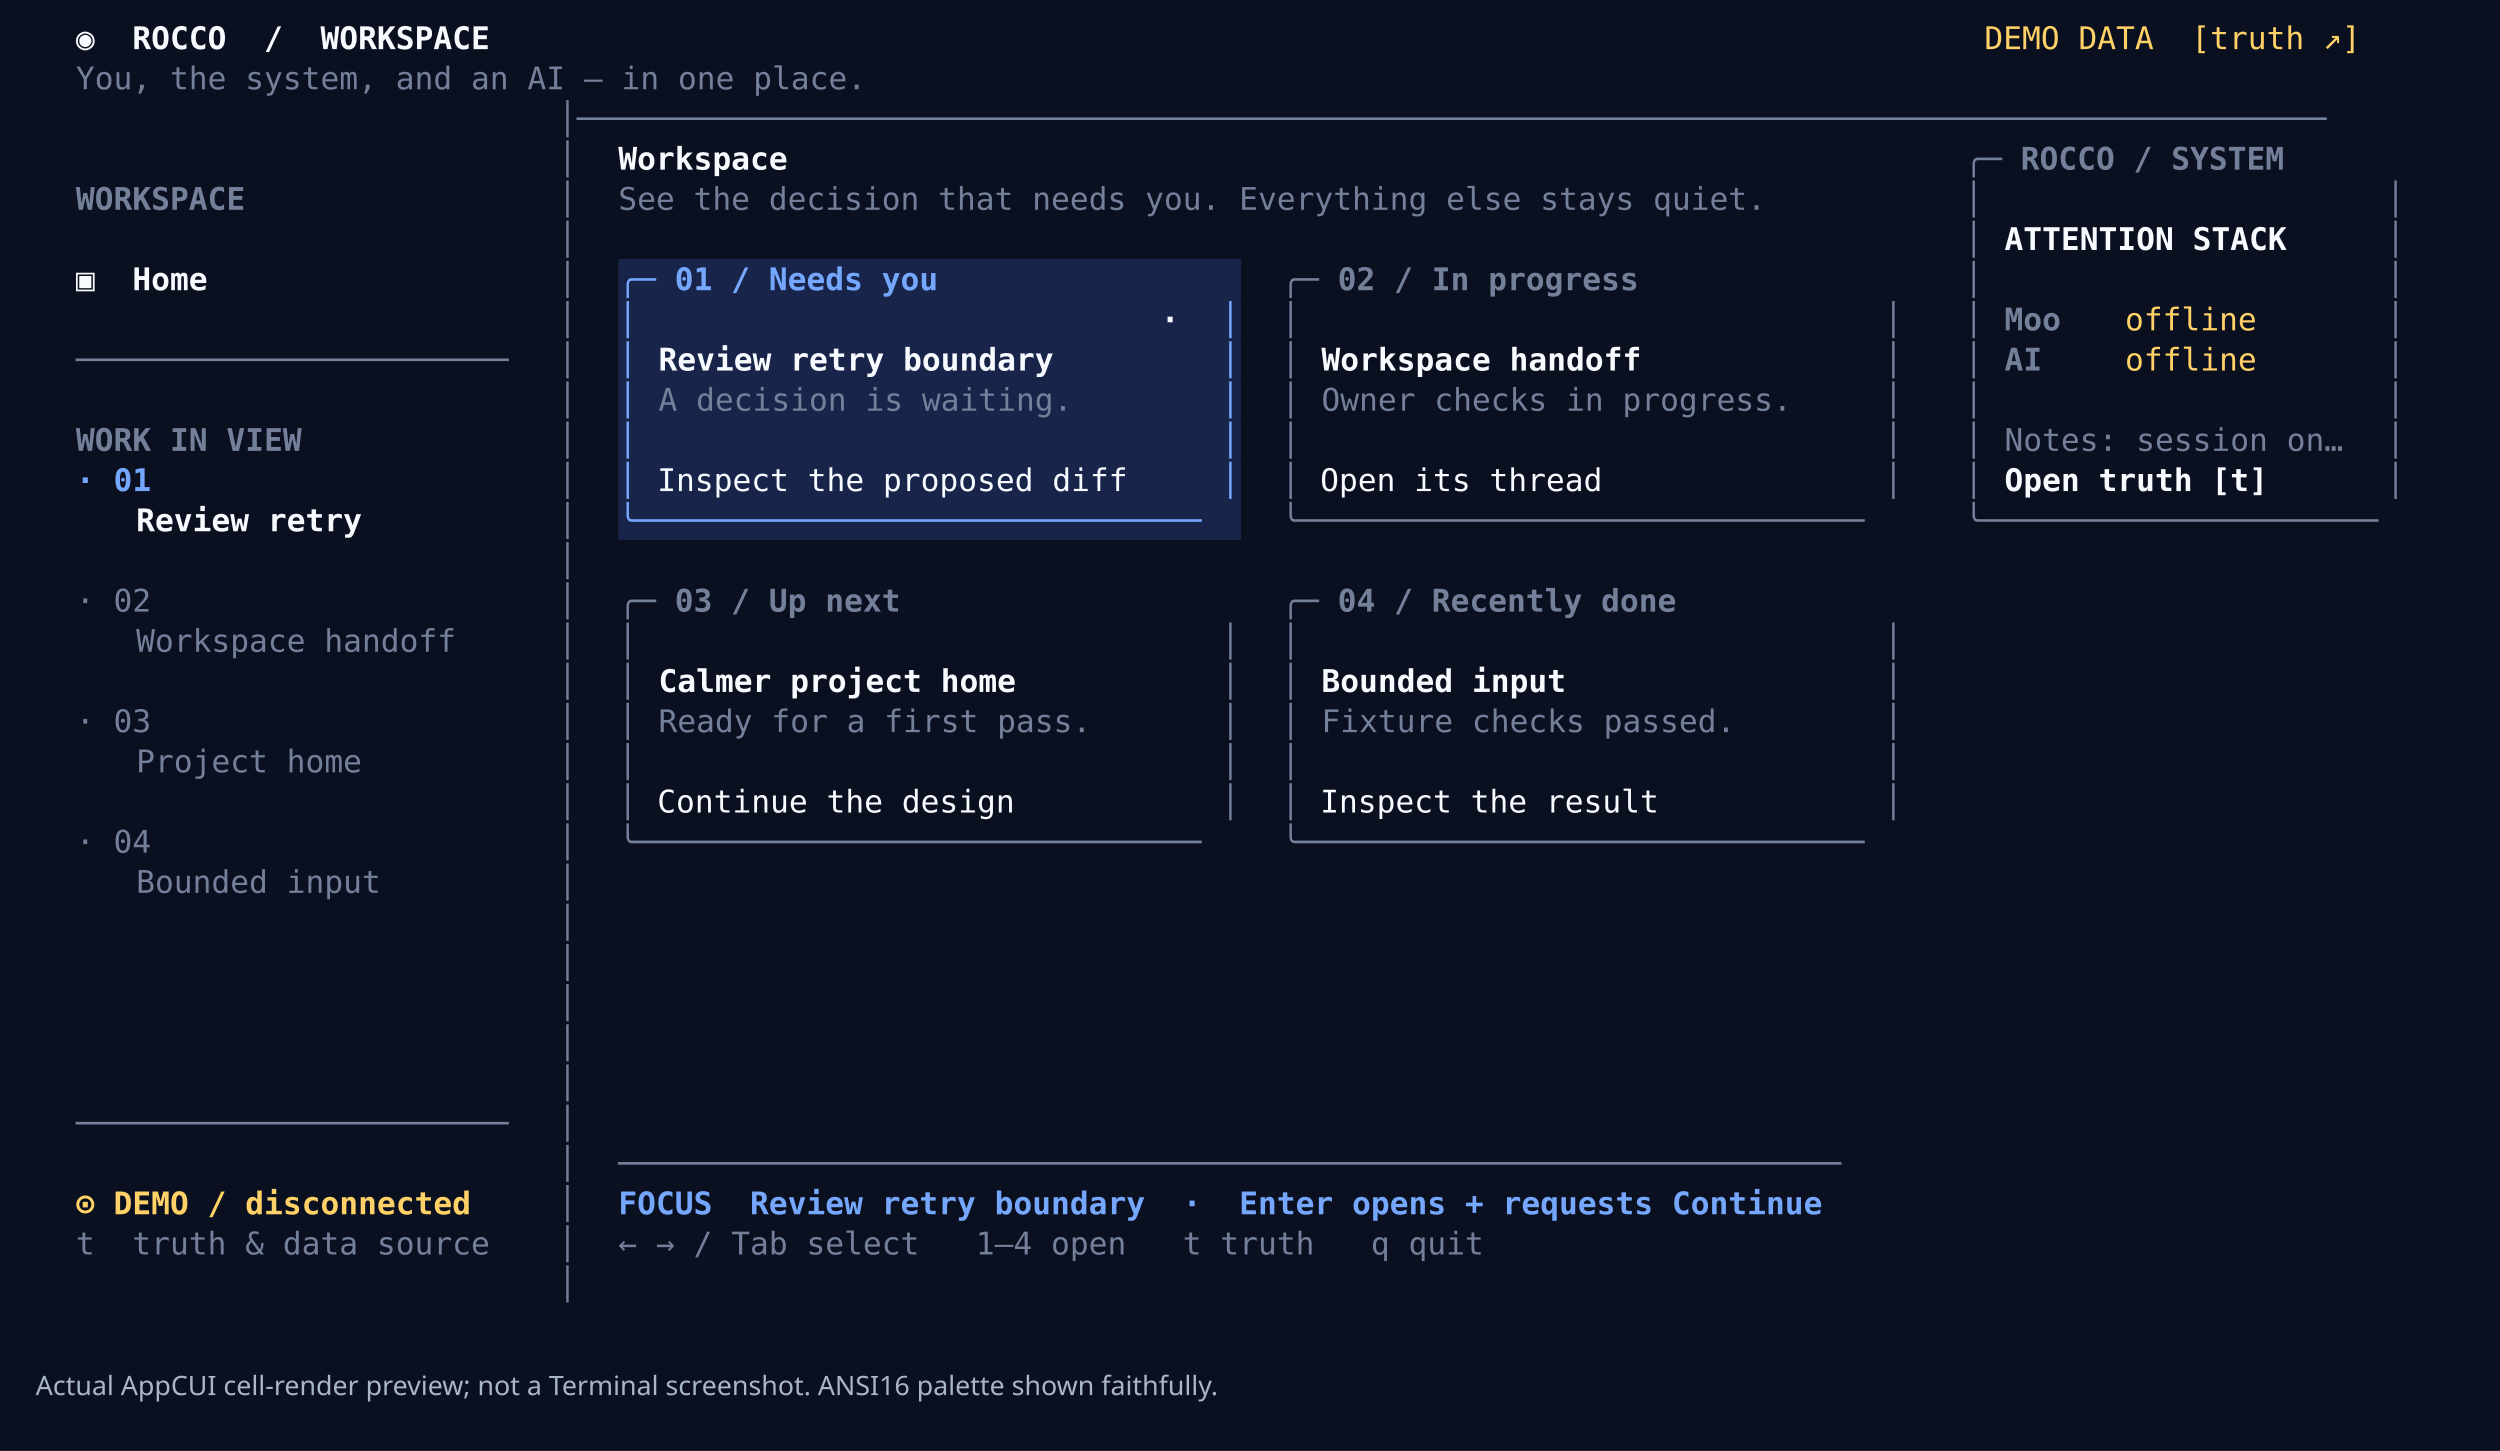
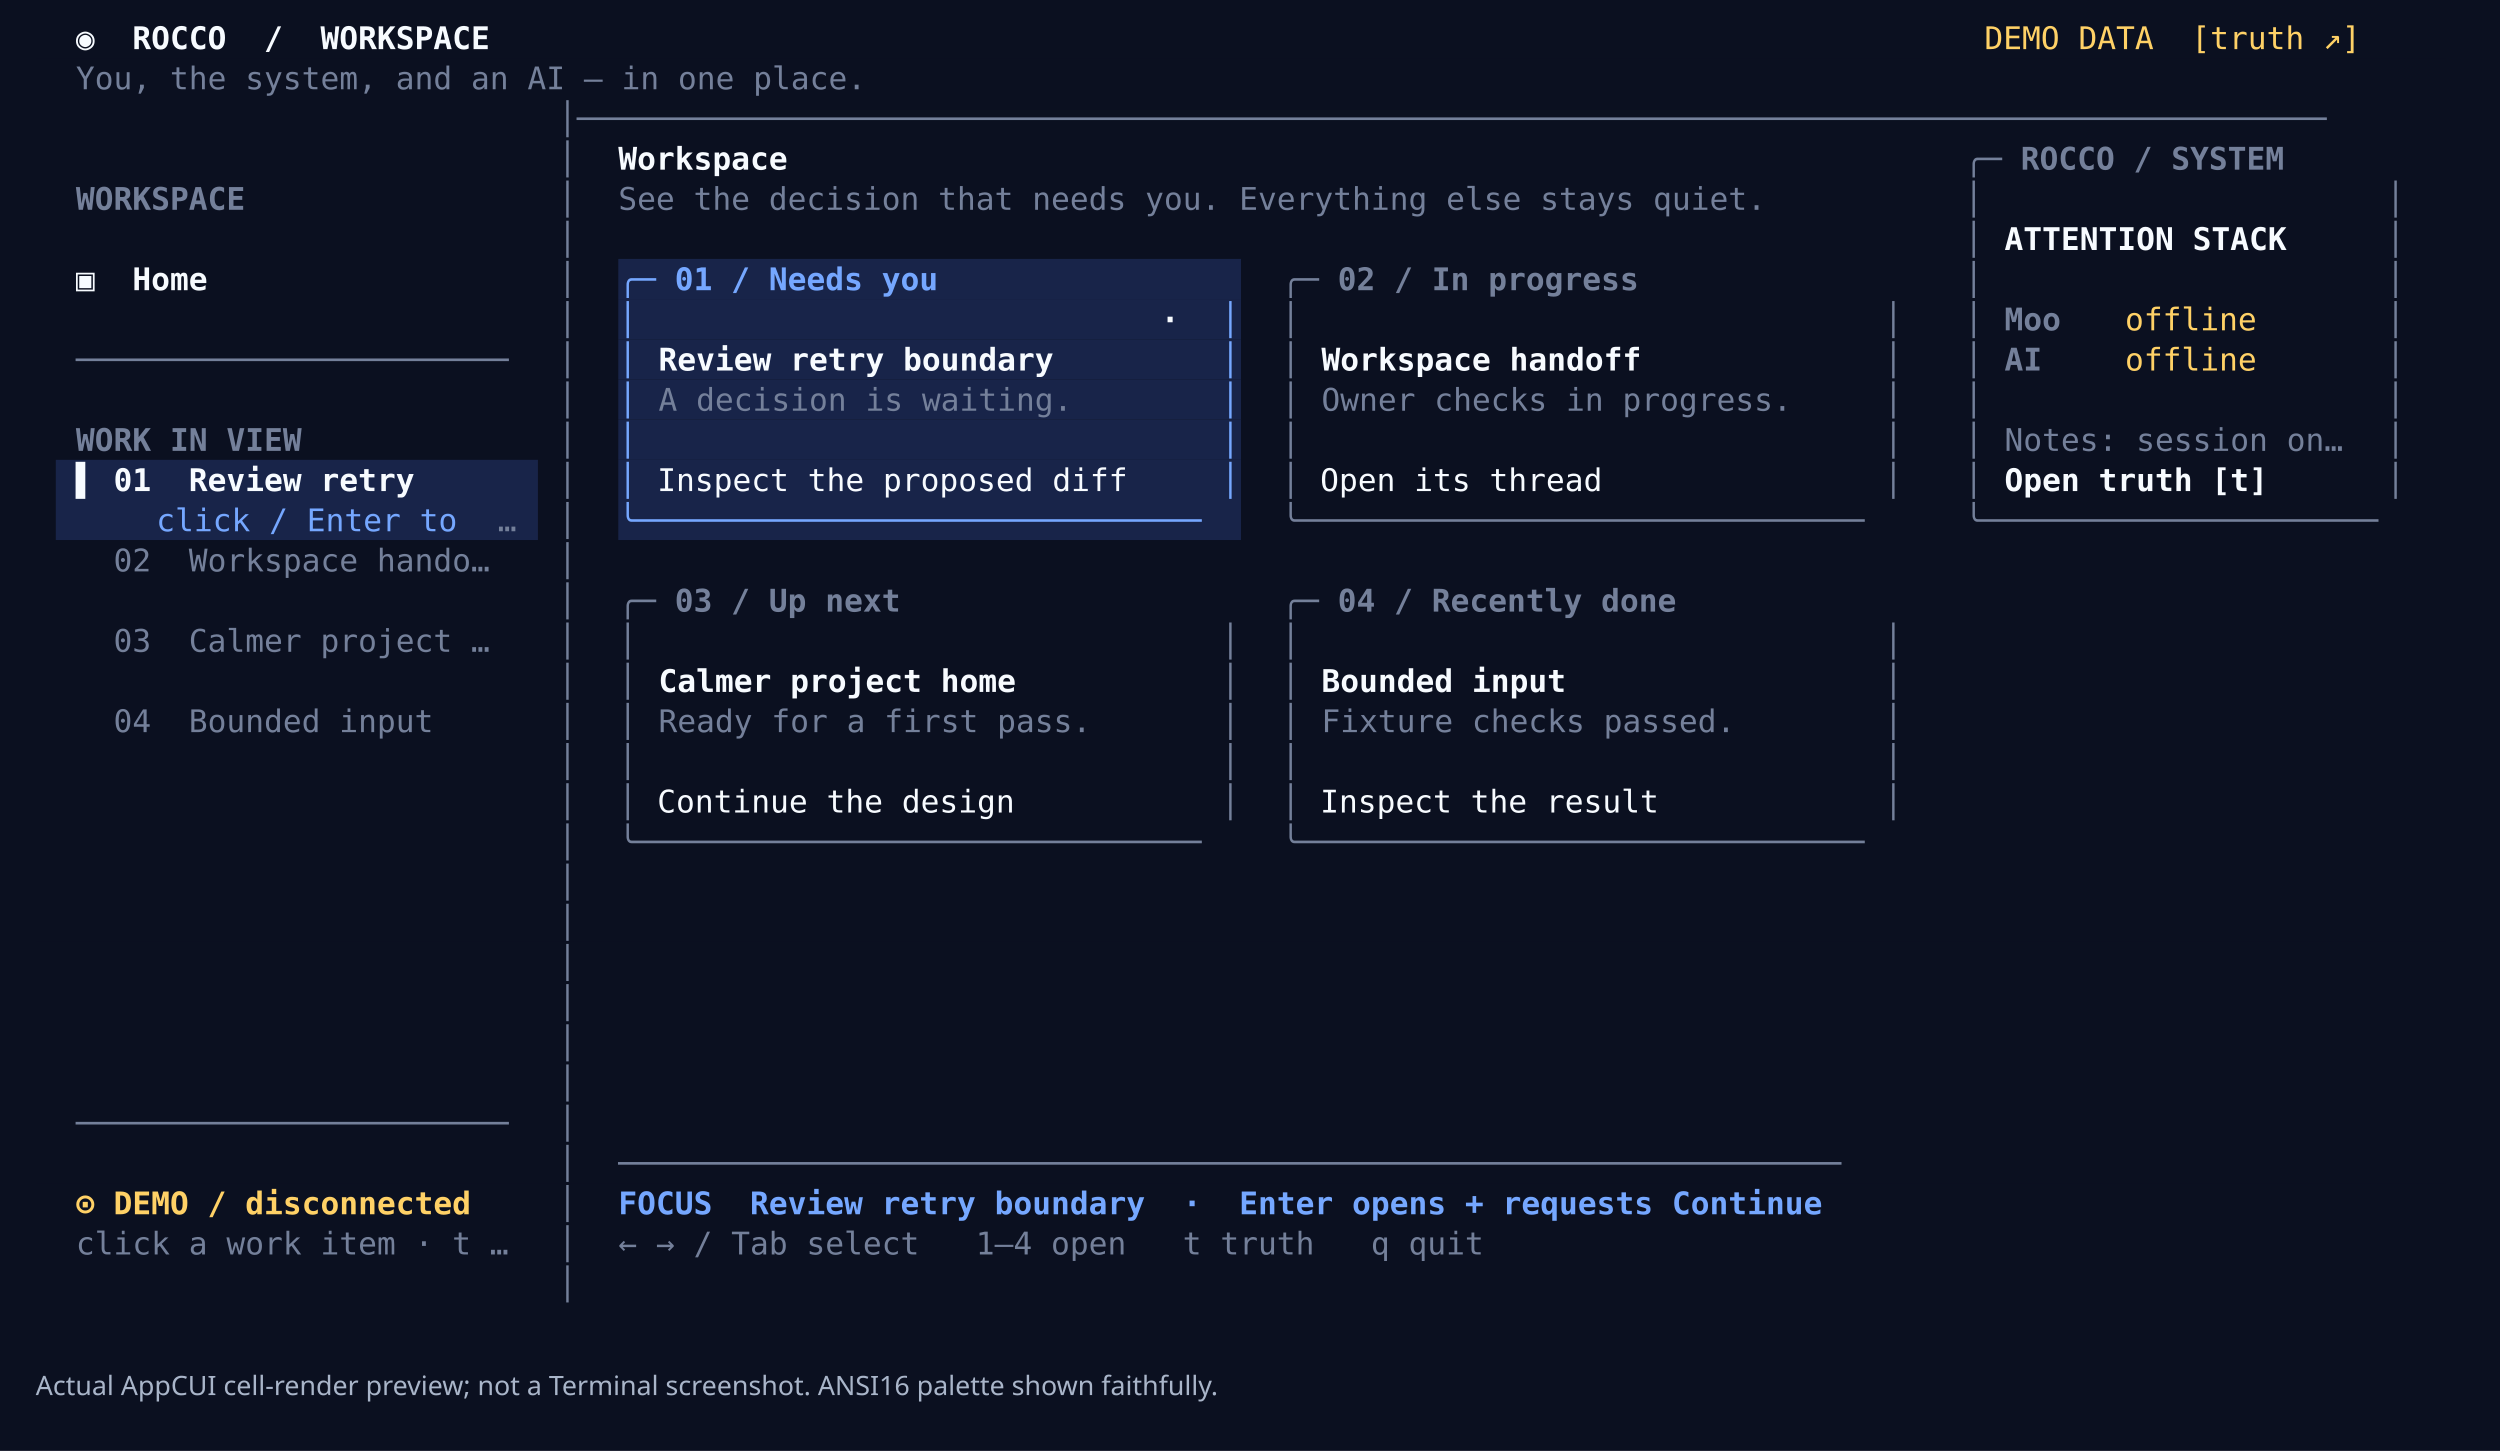
<svg xmlns="http://www.w3.org/2000/svg" width="1120" height="650" viewBox="0 0 1120 650">
  <rect width="1120" height="650" fill="#0b1020" />
  <rect x="16" y="8" width="1080" height="18" fill="#0b1020" />
  <text x="34" y="22" fill="#f7fbff" font-family="Menlo,monospace" font-size="14" xml:space="preserve" font-weight="700">◉  ROCCO  /  WORKSPACE</text>
  <text x="889" y="22" fill="#ffd166" font-family="Menlo,monospace" font-size="14" xml:space="preserve">DEMO DATA  [truth ↗]</text>
  <rect x="16" y="26" width="1080" height="18" fill="#0b1020" />
  <text x="34" y="40" fill="#74809a" font-family="Menlo,monospace" font-size="14" xml:space="preserve">You, the system, and an AI — in one place.</text>
  <rect x="16" y="44" width="1080" height="18" fill="#0b1020" />
  <text x="250" y="58" fill="#74809a" font-family="Menlo,monospace" font-size="14" xml:space="preserve">│─────────────────────────────────────────────────────────────────────────────────────────────</text>
  <rect x="16" y="62" width="1080" height="18" fill="#0b1020" />
  <text x="250" y="76" fill="#74809a" font-family="Menlo,monospace" font-size="14" xml:space="preserve">│</text>
  <text x="277" y="76" fill="#f7fbff" font-family="Menlo,monospace" font-size="14" xml:space="preserve" font-weight="700">Workspace</text>
  <text x="880" y="76" fill="#74809a" font-family="Menlo,monospace" font-size="14" xml:space="preserve" font-weight="700">╭─ ROCCO / SYSTEM </text>
  <rect x="16" y="80" width="1080" height="18" fill="#0b1020" />
  <text x="34" y="94" fill="#74809a" font-family="Menlo,monospace" font-size="14" xml:space="preserve" font-weight="700">WORKSPACE</text>
  <text x="250" y="94" fill="#74809a" font-family="Menlo,monospace" font-size="14" xml:space="preserve">│</text>
  <text x="277" y="94" fill="#74809a" font-family="Menlo,monospace" font-size="14" xml:space="preserve">See the decision that needs you. Everything else stays quiet.</text>
  <text x="880" y="94" fill="#74809a" font-family="Menlo,monospace" font-size="14" xml:space="preserve">│</text>
  <text x="1069" y="94" fill="#74809a" font-family="Menlo,monospace" font-size="14" xml:space="preserve">│</text>
  <rect x="16" y="98" width="1080" height="18" fill="#0b1020" />
  <text x="250" y="112" fill="#74809a" font-family="Menlo,monospace" font-size="14" xml:space="preserve">│</text>
  <text x="880" y="112" fill="#74809a" font-family="Menlo,monospace" font-size="14" xml:space="preserve">│</text>
  <text x="898" y="112" fill="#f7fbff" font-family="Menlo,monospace" font-size="14" xml:space="preserve" font-weight="700">ATTENTION STACK</text>
  <text x="1069" y="112" fill="#74809a" font-family="Menlo,monospace" font-size="14" xml:space="preserve">│</text>
  <rect x="16" y="116" width="261" height="18" fill="#0b1020" />
  <rect x="277" y="116" width="279" height="18" fill="#182449" />
  <rect x="556" y="116" width="540" height="18" fill="#0b1020" />
  <text x="34" y="130" fill="#f7fbff" font-family="Menlo,monospace" font-size="14" xml:space="preserve" font-weight="700">▣  Home</text>
  <text x="250" y="130" fill="#74809a" font-family="Menlo,monospace" font-size="14" xml:space="preserve">│</text>
  <text x="277" y="130" fill="#75a7ff" font-family="Menlo,monospace" font-size="14" xml:space="preserve" font-weight="700">╭─ 01 / Needs you </text>
  <text x="574" y="130" fill="#74809a" font-family="Menlo,monospace" font-size="14" xml:space="preserve" font-weight="700">╭─ 02 / In progress </text>
  <text x="880" y="130" fill="#74809a" font-family="Menlo,monospace" font-size="14" xml:space="preserve">│</text>
  <text x="1069" y="130" fill="#74809a" font-family="Menlo,monospace" font-size="14" xml:space="preserve">│</text>
  <rect x="16" y="134" width="261" height="18" fill="#0b1020" />
  <rect x="277" y="134" width="279" height="18" fill="#182449" />
  <rect x="556" y="134" width="540" height="18" fill="#0b1020" />
  <text x="250" y="148" fill="#74809a" font-family="Menlo,monospace" font-size="14" xml:space="preserve">│</text>
  <text x="277" y="148" fill="#75a7ff" font-family="Menlo,monospace" font-size="14" xml:space="preserve">│</text>
  <text x="520" y="148" fill="#f7fbff" font-family="Menlo,monospace" font-size="14" xml:space="preserve" font-weight="700">·</text>
  <text x="547" y="148" fill="#75a7ff" font-family="Menlo,monospace" font-size="14" xml:space="preserve">│</text>
  <text x="574" y="148" fill="#74809a" font-family="Menlo,monospace" font-size="14" xml:space="preserve">│</text>
  <text x="844" y="148" fill="#74809a" font-family="Menlo,monospace" font-size="14" xml:space="preserve">│</text>
  <text x="880" y="148" fill="#74809a" font-family="Menlo,monospace" font-size="14" xml:space="preserve">│</text>
  <text x="898" y="148" fill="#74809a" font-family="Menlo,monospace" font-size="14" xml:space="preserve" font-weight="700">Moo</text>
  <text x="952" y="148" fill="#ffd166" font-family="Menlo,monospace" font-size="14" xml:space="preserve">offline</text>
  <text x="1069" y="148" fill="#74809a" font-family="Menlo,monospace" font-size="14" xml:space="preserve">│</text>
  <rect x="16" y="152" width="261" height="18" fill="#0b1020" />
  <rect x="277" y="152" width="279" height="18" fill="#182449" />
  <rect x="556" y="152" width="540" height="18" fill="#0b1020" />
  <text x="34" y="166" fill="#74809a" font-family="Menlo,monospace" font-size="14" xml:space="preserve">───────────────────────</text>
  <text x="250" y="166" fill="#74809a" font-family="Menlo,monospace" font-size="14" xml:space="preserve">│</text>
  <text x="277" y="166" fill="#75a7ff" font-family="Menlo,monospace" font-size="14" xml:space="preserve">│</text>
  <text x="295" y="166" fill="#f7fbff" font-family="Menlo,monospace" font-size="14" xml:space="preserve" font-weight="700">Review retry boundary</text>
  <text x="547" y="166" fill="#75a7ff" font-family="Menlo,monospace" font-size="14" xml:space="preserve">│</text>
  <text x="574" y="166" fill="#74809a" font-family="Menlo,monospace" font-size="14" xml:space="preserve">│</text>
  <text x="592" y="166" fill="#f7fbff" font-family="Menlo,monospace" font-size="14" xml:space="preserve" font-weight="700">Workspace handoff</text>
  <text x="844" y="166" fill="#74809a" font-family="Menlo,monospace" font-size="14" xml:space="preserve">│</text>
  <text x="880" y="166" fill="#74809a" font-family="Menlo,monospace" font-size="14" xml:space="preserve">│</text>
  <text x="898" y="166" fill="#74809a" font-family="Menlo,monospace" font-size="14" xml:space="preserve" font-weight="700">AI</text>
  <text x="952" y="166" fill="#ffd166" font-family="Menlo,monospace" font-size="14" xml:space="preserve">offline</text>
  <text x="1069" y="166" fill="#74809a" font-family="Menlo,monospace" font-size="14" xml:space="preserve">│</text>
  <rect x="16" y="170" width="261" height="18" fill="#0b1020" />
  <rect x="277" y="170" width="279" height="18" fill="#182449" />
  <rect x="556" y="170" width="540" height="18" fill="#0b1020" />
  <text x="250" y="184" fill="#74809a" font-family="Menlo,monospace" font-size="14" xml:space="preserve">│</text>
  <text x="277" y="184" fill="#75a7ff" font-family="Menlo,monospace" font-size="14" xml:space="preserve">│</text>
  <text x="295" y="184" fill="#74809a" font-family="Menlo,monospace" font-size="14" xml:space="preserve">A decision is waiting.</text>
  <text x="547" y="184" fill="#75a7ff" font-family="Menlo,monospace" font-size="14" xml:space="preserve">│</text>
  <text x="574" y="184" fill="#74809a" font-family="Menlo,monospace" font-size="14" xml:space="preserve">│</text>
  <text x="592" y="184" fill="#74809a" font-family="Menlo,monospace" font-size="14" xml:space="preserve">Owner checks in progress.</text>
  <text x="844" y="184" fill="#74809a" font-family="Menlo,monospace" font-size="14" xml:space="preserve">│</text>
  <text x="880" y="184" fill="#74809a" font-family="Menlo,monospace" font-size="14" xml:space="preserve">│</text>
  <text x="1069" y="184" fill="#74809a" font-family="Menlo,monospace" font-size="14" xml:space="preserve">│</text>
  <rect x="16" y="188" width="261" height="18" fill="#0b1020" />
  <rect x="277" y="188" width="279" height="18" fill="#182449" />
  <rect x="556" y="188" width="540" height="18" fill="#0b1020" />
  <text x="34" y="202" fill="#74809a" font-family="Menlo,monospace" font-size="14" xml:space="preserve" font-weight="700">WORK IN VIEW</text>
  <text x="250" y="202" fill="#74809a" font-family="Menlo,monospace" font-size="14" xml:space="preserve">│</text>
  <text x="277" y="202" fill="#75a7ff" font-family="Menlo,monospace" font-size="14" xml:space="preserve">│</text>
  <text x="547" y="202" fill="#75a7ff" font-family="Menlo,monospace" font-size="14" xml:space="preserve">│</text>
  <text x="574" y="202" fill="#74809a" font-family="Menlo,monospace" font-size="14" xml:space="preserve">│</text>
  <text x="844" y="202" fill="#74809a" font-family="Menlo,monospace" font-size="14" xml:space="preserve">│</text>
  <text x="880" y="202" fill="#74809a" font-family="Menlo,monospace" font-size="14" xml:space="preserve">│</text>
  <text x="898" y="202" fill="#74809a" font-family="Menlo,monospace" font-size="14" xml:space="preserve">Notes: session on…</text>
  <text x="1069" y="202" fill="#74809a" font-family="Menlo,monospace" font-size="14" xml:space="preserve">│</text>
-   <rect x="16" y="206" width="261" height="18" fill="#0b1020" />
+   <rect x="16" y="206" width="9" height="18" fill="#0b1020" />
+   <rect x="25" y="206" width="216" height="18" fill="#182449" />
+   <rect x="241" y="206" width="36" height="18" fill="#0b1020" />
  <rect x="277" y="206" width="279" height="18" fill="#182449" />
  <rect x="556" y="206" width="540" height="18" fill="#0b1020" />
-   <text x="34" y="220" fill="#75a7ff" font-family="Menlo,monospace" font-size="14" xml:space="preserve" font-weight="700">· 01</text>
+   <text x="34" y="220" fill="#f7fbff" font-family="Menlo,monospace" font-size="14" xml:space="preserve" font-weight="700">▌ 01  Review retry</text>
  <text x="250" y="220" fill="#74809a" font-family="Menlo,monospace" font-size="14" xml:space="preserve">│</text>
  <text x="277" y="220" fill="#75a7ff" font-family="Menlo,monospace" font-size="14" xml:space="preserve">│</text>
  <text x="286" y="220" fill="#f7fbff" font-family="Menlo,monospace" font-size="14" xml:space="preserve"> Inspect the proposed diff   </text>
  <text x="547" y="220" fill="#75a7ff" font-family="Menlo,monospace" font-size="14" xml:space="preserve">│</text>
  <text x="574" y="220" fill="#74809a" font-family="Menlo,monospace" font-size="14" xml:space="preserve">│</text>
  <text x="583" y="220" fill="#f7fbff" font-family="Menlo,monospace" font-size="14" xml:space="preserve"> Open its thread             </text>
  <text x="844" y="220" fill="#74809a" font-family="Menlo,monospace" font-size="14" xml:space="preserve">│</text>
  <text x="880" y="220" fill="#74809a" font-family="Menlo,monospace" font-size="14" xml:space="preserve">│</text>
  <text x="898" y="220" fill="#f7fbff" font-family="Menlo,monospace" font-size="14" xml:space="preserve" font-weight="700">Open truth [t]</text>
  <text x="1069" y="220" fill="#74809a" font-family="Menlo,monospace" font-size="14" xml:space="preserve">│</text>
-   <rect x="16" y="224" width="261" height="18" fill="#0b1020" />
+   <rect x="16" y="224" width="9" height="18" fill="#0b1020" />
+   <rect x="25" y="224" width="216" height="18" fill="#182449" />
+   <rect x="241" y="224" width="36" height="18" fill="#0b1020" />
  <rect x="277" y="224" width="279" height="18" fill="#182449" />
  <rect x="556" y="224" width="540" height="18" fill="#0b1020" />
-   <text x="61" y="238" fill="#f7fbff" font-family="Menlo,monospace" font-size="14" xml:space="preserve" font-weight="700">Review retry</text>
+   <text x="70" y="238" fill="#75a7ff" font-family="Menlo,monospace" font-size="14" xml:space="preserve">click / Enter to </text>
+   <text x="223" y="238" fill="#74809a" font-family="Menlo,monospace" font-size="14" xml:space="preserve">…</text>
  <text x="250" y="238" fill="#74809a" font-family="Menlo,monospace" font-size="14" xml:space="preserve">│</text>
  <text x="277" y="238" fill="#75a7ff" font-family="Menlo,monospace" font-size="14" xml:space="preserve">╰──────────────────────────────</text>
  <text x="574" y="238" fill="#74809a" font-family="Menlo,monospace" font-size="14" xml:space="preserve">╰──────────────────────────────</text>
  <text x="880" y="238" fill="#74809a" font-family="Menlo,monospace" font-size="14" xml:space="preserve">╰─────────────────────</text>
  <rect x="16" y="242" width="1080" height="18" fill="#0b1020" />
+   <text x="34" y="256" fill="#74809a" font-family="Menlo,monospace" font-size="14" xml:space="preserve">  02  Workspace hando…</text>
  <text x="250" y="256" fill="#74809a" font-family="Menlo,monospace" font-size="14" xml:space="preserve">│</text>
  <rect x="16" y="260" width="1080" height="18" fill="#0b1020" />
-   <text x="34" y="274" fill="#74809a" font-family="Menlo,monospace" font-size="14" xml:space="preserve">· 02</text>
  <text x="250" y="274" fill="#74809a" font-family="Menlo,monospace" font-size="14" xml:space="preserve">│</text>
  <text x="277" y="274" fill="#74809a" font-family="Menlo,monospace" font-size="14" xml:space="preserve" font-weight="700">╭─ 03 / Up next </text>
  <text x="574" y="274" fill="#74809a" font-family="Menlo,monospace" font-size="14" xml:space="preserve" font-weight="700">╭─ 04 / Recently done </text>
  <rect x="16" y="278" width="1080" height="18" fill="#0b1020" />
-   <text x="61" y="292" fill="#74809a" font-family="Menlo,monospace" font-size="14" xml:space="preserve">Workspace handoff</text>
+   <text x="34" y="292" fill="#74809a" font-family="Menlo,monospace" font-size="14" xml:space="preserve">  03  Calmer project …</text>
  <text x="250" y="292" fill="#74809a" font-family="Menlo,monospace" font-size="14" xml:space="preserve">│</text>
  <text x="277" y="292" fill="#74809a" font-family="Menlo,monospace" font-size="14" xml:space="preserve">│</text>
  <text x="547" y="292" fill="#74809a" font-family="Menlo,monospace" font-size="14" xml:space="preserve">│</text>
  <text x="574" y="292" fill="#74809a" font-family="Menlo,monospace" font-size="14" xml:space="preserve">│</text>
  <text x="844" y="292" fill="#74809a" font-family="Menlo,monospace" font-size="14" xml:space="preserve">│</text>
  <rect x="16" y="296" width="1080" height="18" fill="#0b1020" />
  <text x="250" y="310" fill="#74809a" font-family="Menlo,monospace" font-size="14" xml:space="preserve">│</text>
  <text x="277" y="310" fill="#74809a" font-family="Menlo,monospace" font-size="14" xml:space="preserve">│</text>
  <text x="295" y="310" fill="#f7fbff" font-family="Menlo,monospace" font-size="14" xml:space="preserve" font-weight="700">Calmer project home</text>
  <text x="547" y="310" fill="#74809a" font-family="Menlo,monospace" font-size="14" xml:space="preserve">│</text>
  <text x="574" y="310" fill="#74809a" font-family="Menlo,monospace" font-size="14" xml:space="preserve">│</text>
  <text x="592" y="310" fill="#f7fbff" font-family="Menlo,monospace" font-size="14" xml:space="preserve" font-weight="700">Bounded input</text>
  <text x="844" y="310" fill="#74809a" font-family="Menlo,monospace" font-size="14" xml:space="preserve">│</text>
  <rect x="16" y="314" width="1080" height="18" fill="#0b1020" />
-   <text x="34" y="328" fill="#74809a" font-family="Menlo,monospace" font-size="14" xml:space="preserve">· 03</text>
+   <text x="34" y="328" fill="#74809a" font-family="Menlo,monospace" font-size="14" xml:space="preserve">  04  Bounded input</text>
  <text x="250" y="328" fill="#74809a" font-family="Menlo,monospace" font-size="14" xml:space="preserve">│</text>
  <text x="277" y="328" fill="#74809a" font-family="Menlo,monospace" font-size="14" xml:space="preserve">│</text>
  <text x="295" y="328" fill="#74809a" font-family="Menlo,monospace" font-size="14" xml:space="preserve">Ready for a first pass.</text>
  <text x="547" y="328" fill="#74809a" font-family="Menlo,monospace" font-size="14" xml:space="preserve">│</text>
  <text x="574" y="328" fill="#74809a" font-family="Menlo,monospace" font-size="14" xml:space="preserve">│</text>
  <text x="592" y="328" fill="#74809a" font-family="Menlo,monospace" font-size="14" xml:space="preserve">Fixture checks passed.</text>
  <text x="844" y="328" fill="#74809a" font-family="Menlo,monospace" font-size="14" xml:space="preserve">│</text>
  <rect x="16" y="332" width="1080" height="18" fill="#0b1020" />
-   <text x="61" y="346" fill="#74809a" font-family="Menlo,monospace" font-size="14" xml:space="preserve">Project home</text>
  <text x="250" y="346" fill="#74809a" font-family="Menlo,monospace" font-size="14" xml:space="preserve">│</text>
  <text x="277" y="346" fill="#74809a" font-family="Menlo,monospace" font-size="14" xml:space="preserve">│</text>
  <text x="547" y="346" fill="#74809a" font-family="Menlo,monospace" font-size="14" xml:space="preserve">│</text>
  <text x="574" y="346" fill="#74809a" font-family="Menlo,monospace" font-size="14" xml:space="preserve">│</text>
  <text x="844" y="346" fill="#74809a" font-family="Menlo,monospace" font-size="14" xml:space="preserve">│</text>
  <rect x="16" y="350" width="1080" height="18" fill="#0b1020" />
  <text x="250" y="364" fill="#74809a" font-family="Menlo,monospace" font-size="14" xml:space="preserve">│</text>
  <text x="277" y="364" fill="#74809a" font-family="Menlo,monospace" font-size="14" xml:space="preserve">│</text>
  <text x="286" y="364" fill="#f7fbff" font-family="Menlo,monospace" font-size="14" xml:space="preserve"> Continue the design         </text>
  <text x="547" y="364" fill="#74809a" font-family="Menlo,monospace" font-size="14" xml:space="preserve">│</text>
  <text x="574" y="364" fill="#74809a" font-family="Menlo,monospace" font-size="14" xml:space="preserve">│</text>
  <text x="583" y="364" fill="#f7fbff" font-family="Menlo,monospace" font-size="14" xml:space="preserve"> Inspect the result          </text>
  <text x="844" y="364" fill="#74809a" font-family="Menlo,monospace" font-size="14" xml:space="preserve">│</text>
  <rect x="16" y="368" width="1080" height="18" fill="#0b1020" />
-   <text x="34" y="382" fill="#74809a" font-family="Menlo,monospace" font-size="14" xml:space="preserve">· 04</text>
  <text x="250" y="382" fill="#74809a" font-family="Menlo,monospace" font-size="14" xml:space="preserve">│</text>
  <text x="277" y="382" fill="#74809a" font-family="Menlo,monospace" font-size="14" xml:space="preserve">╰──────────────────────────────</text>
  <text x="574" y="382" fill="#74809a" font-family="Menlo,monospace" font-size="14" xml:space="preserve">╰──────────────────────────────</text>
  <rect x="16" y="386" width="1080" height="18" fill="#0b1020" />
-   <text x="61" y="400" fill="#74809a" font-family="Menlo,monospace" font-size="14" xml:space="preserve">Bounded input</text>
  <text x="250" y="400" fill="#74809a" font-family="Menlo,monospace" font-size="14" xml:space="preserve">│</text>
  <rect x="16" y="404" width="1080" height="18" fill="#0b1020" />
  <text x="250" y="418" fill="#74809a" font-family="Menlo,monospace" font-size="14" xml:space="preserve">│</text>
  <rect x="16" y="422" width="1080" height="18" fill="#0b1020" />
  <text x="250" y="436" fill="#74809a" font-family="Menlo,monospace" font-size="14" xml:space="preserve">│</text>
  <rect x="16" y="440" width="1080" height="18" fill="#0b1020" />
  <text x="250" y="454" fill="#74809a" font-family="Menlo,monospace" font-size="14" xml:space="preserve">│</text>
  <rect x="16" y="458" width="1080" height="18" fill="#0b1020" />
  <text x="250" y="472" fill="#74809a" font-family="Menlo,monospace" font-size="14" xml:space="preserve">│</text>
  <rect x="16" y="476" width="1080" height="18" fill="#0b1020" />
  <text x="250" y="490" fill="#74809a" font-family="Menlo,monospace" font-size="14" xml:space="preserve">│</text>
  <rect x="16" y="494" width="1080" height="18" fill="#0b1020" />
  <text x="34" y="508" fill="#74809a" font-family="Menlo,monospace" font-size="14" xml:space="preserve">───────────────────────</text>
  <text x="250" y="508" fill="#74809a" font-family="Menlo,monospace" font-size="14" xml:space="preserve">│</text>
  <rect x="16" y="512" width="1080" height="18" fill="#0b1020" />
  <text x="250" y="526" fill="#74809a" font-family="Menlo,monospace" font-size="14" xml:space="preserve">│</text>
  <text x="277" y="526" fill="#74809a" font-family="Menlo,monospace" font-size="14" xml:space="preserve">─────────────────────────────────────────────────────────────────</text>
  <rect x="16" y="530" width="1080" height="18" fill="#0b1020" />
  <text x="34" y="544" fill="#ffd166" font-family="Menlo,monospace" font-size="14" xml:space="preserve" font-weight="700">⊙ DEMO / disconnected</text>
  <text x="250" y="544" fill="#74809a" font-family="Menlo,monospace" font-size="14" xml:space="preserve">│</text>
  <text x="277" y="544" fill="#75a7ff" font-family="Menlo,monospace" font-size="14" xml:space="preserve" font-weight="700">FOCUS  Review retry boundary  ·  Enter opens + requests Continue</text>
  <rect x="16" y="548" width="1080" height="18" fill="#0b1020" />
-   <text x="34" y="562" fill="#74809a" font-family="Menlo,monospace" font-size="14" xml:space="preserve">t  truth &amp; data source</text>
+   <text x="34" y="562" fill="#74809a" font-family="Menlo,monospace" font-size="14" xml:space="preserve">click a work item · t …</text>
  <text x="250" y="562" fill="#74809a" font-family="Menlo,monospace" font-size="14" xml:space="preserve">│</text>
  <text x="277" y="562" fill="#74809a" font-family="Menlo,monospace" font-size="14" xml:space="preserve">← → / Tab select   1–4 open   t truth   q quit</text>
  <rect x="16" y="566" width="1080" height="18" fill="#0b1020" />
  <text x="250" y="580" fill="#74809a" font-family="Menlo,monospace" font-size="14" xml:space="preserve">│</text>
  <text x="16" y="625" fill="#a9b5c9" font-family="sans-serif" font-size="12">Actual AppCUI cell-render preview; not a Terminal screenshot. ANSI16 palette shown faithfully.</text>
</svg>
